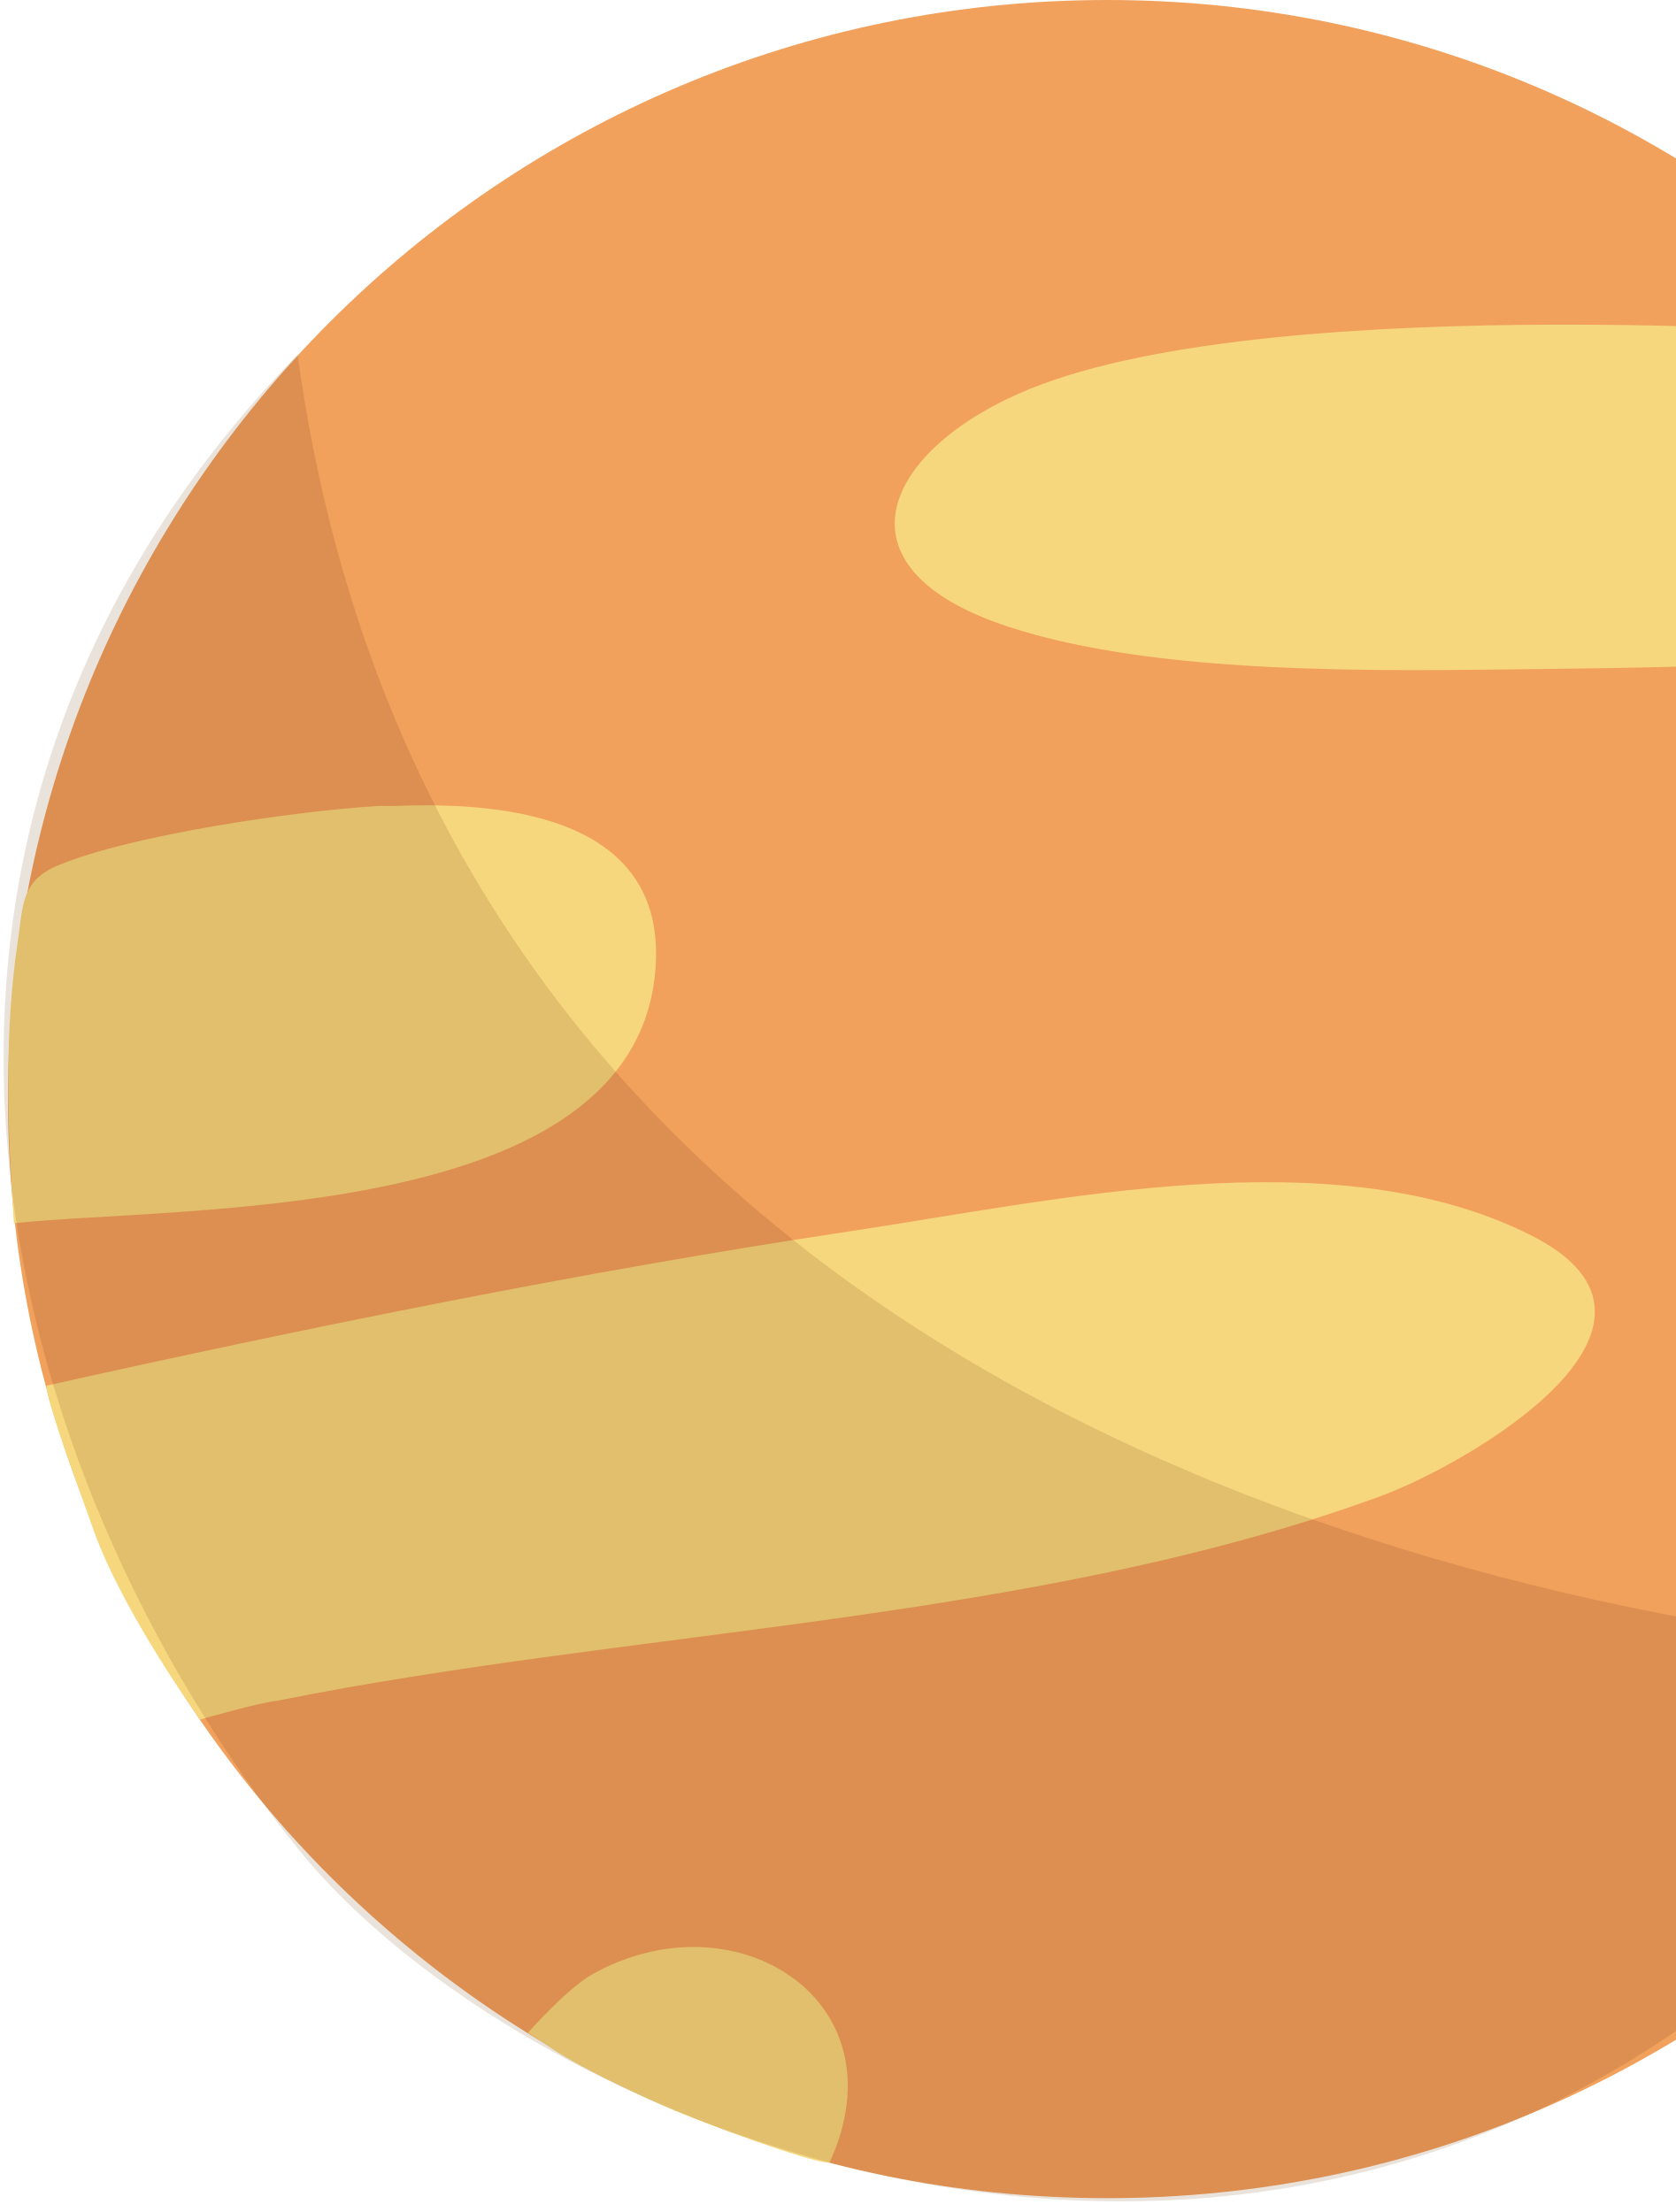
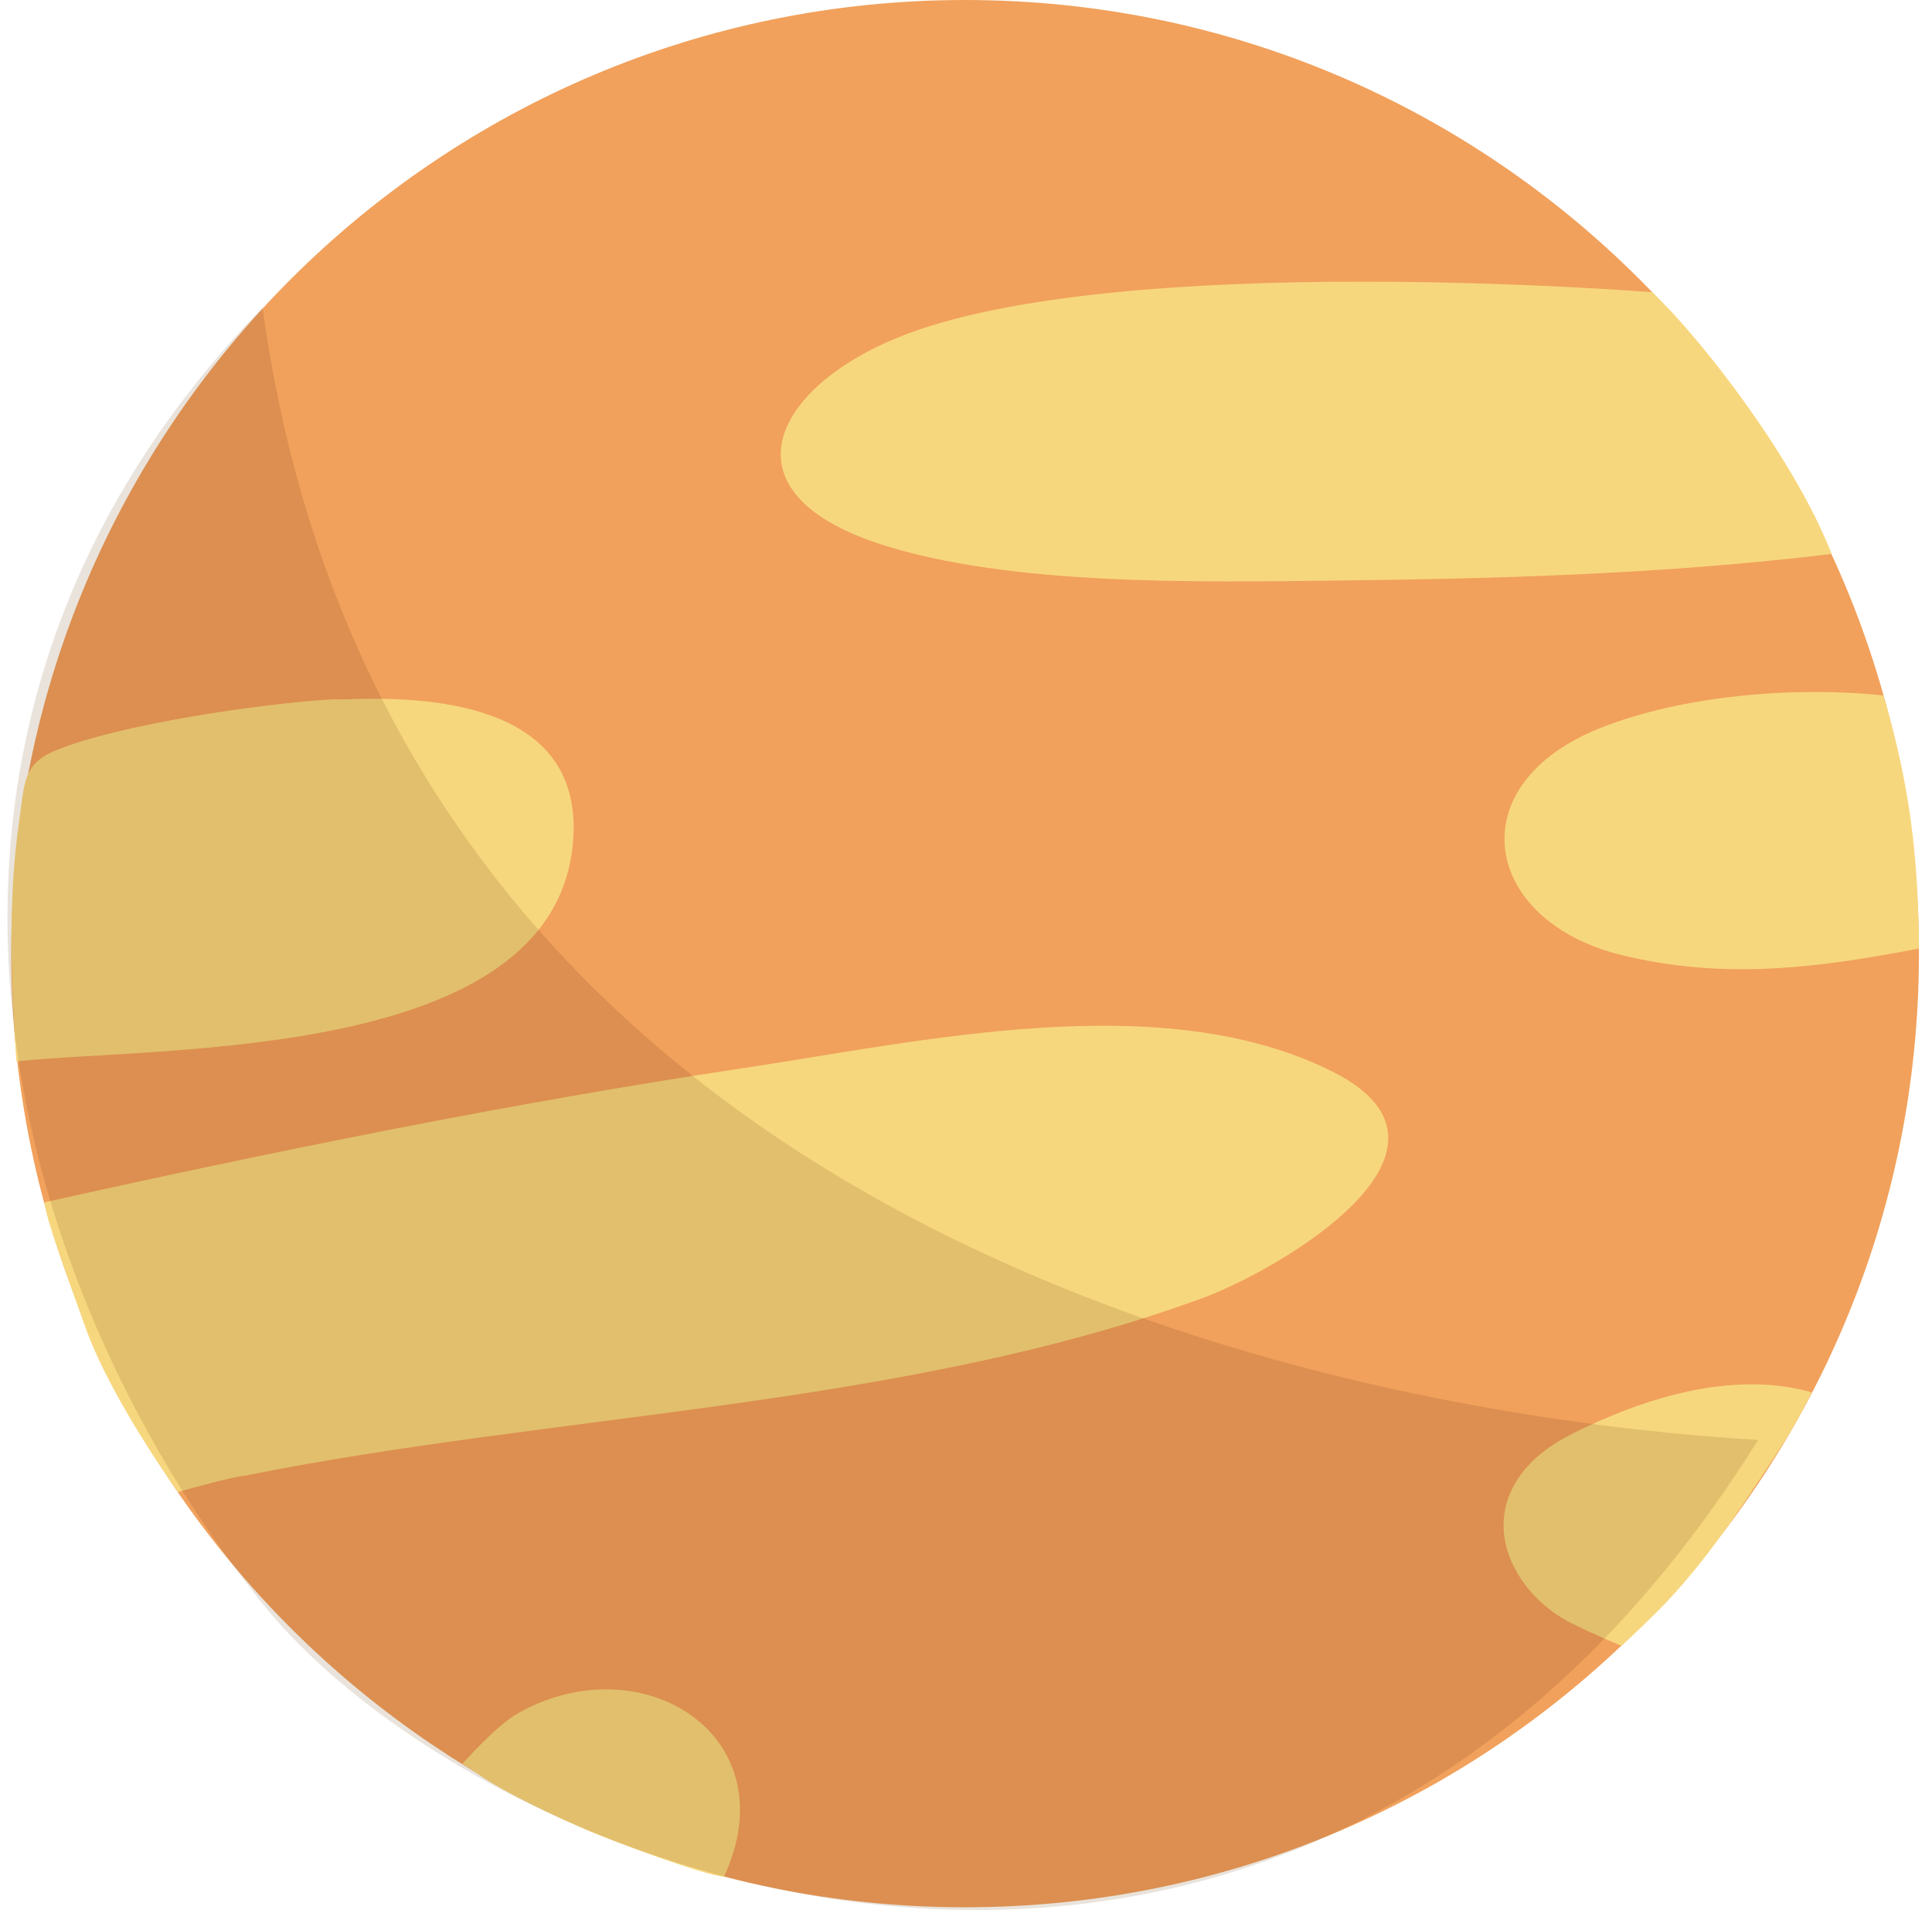
- <svg xmlns="http://www.w3.org/2000/svg" fill="none" viewBox="30.684 0 150.909 199.272" style="max-height: 500px" width="150.909" height="199.272">
+ <svg xmlns="http://www.w3.org/2000/svg" fill="none" viewBox="30.234 0 200.55 199.272" style="max-height: 500px" width="200.55" height="199.272">
  <circle fill="#F1A15C" r="99.013" cy="99.013" cx="130.416" />
  <path fill="#F7D77E" d="M201.748 30.343C207.072 35.4 216.654 47.91 220.362 57.514C203.371 59.571 186.199 60.088 169.101 60.276C154.948 60.433 134.94 60.876 121.49 56.452C104.988 51.022 110.588 40.261 123.449 35.037C146.066 25.853 201.748 30.343 201.748 30.343Z" />
+   <path fill="#F7D77E" d="M225.743 72.208C228.43 81.33 229.376 88.742 229.429 98.481C218.896 100.507 209.202 101.766 198.554 99.158C184.132 95.622 181.491 81.478 196.407 75.566C204.979 72.169 216.67 71.239 225.743 72.21V72.208Z" />
  <path fill="#F7D77E" d="M168.632 111.305C184.514 119.349 163.053 131.797 155.165 134.736C124.276 146.118 87.88 146.732 55.634 153.219C54.252 153.324 48.704 154.907 48.704 154.907C48.704 154.907 41.784 145.325 39.122 137.873C37.32 132.827 34.864 126.162 34.864 124.831C58.261 119.614 83.294 114.526 107.03 110.956C125.83 108.142 150.935 102.342 168.632 111.305Z" clip-rule="evenodd" fill-rule="evenodd" />
  <path fill="#F7D77E" d="M66.05 72.618C76.586 72.149 91.045 73.756 89.693 87.679C87.507 110.144 47.376 108.598 31.936 110.192C31.372 101.88 31.032 93.228 32.261 84.964C32.771 81.535 32.56 79.356 35.917 77.957C42.536 75.201 57.35 73.051 64.659 72.615C65.12 72.587 65.589 72.636 66.05 72.615V72.618Z" clip-rule="evenodd" fill-rule="evenodd" />
-   <path fill="#F7D77E" d="M105.397 194.832C103.534 194.832 93.254 190.9 91.497 190.154C88.294 188.795 82.579 186.131 79.845 184.185C79.377 183.852 78.248 183.121 78.248 183.121C78.248 183.121 81.712 179.17 84.033 177.863C96.86 170.642 112.142 180.197 105.397 194.832Z" />
+   <path fill="#F7D77E" d="M196.381 147.48C203.01 144.543 211.167 142.505 218.299 144.566C216.761 147.613 216.003 148.88 214.404 151.321L213.662 152.447C210.189 157.713 206.785 162.769 202.305 167.288C200.833 168.775 198.554 170.877 198.554 170.877C198.554 170.877 195.605 169.678 193.232 168.466C188.169 165.881 184.359 159.735 187.387 154.23C189.352 150.659 192.902 149.028 196.381 147.48Z" clip-rule="evenodd" fill-rule="evenodd" />
+   <path fill="#F7D77E" d="M105.397 194.832C103.534 194.832 93.254 190.9 91.497 190.154C88.294 188.795 82.579 186.131 79.845 184.186C79.377 183.852 78.248 183.121 78.248 183.121C78.248 183.121 81.712 179.17 84.033 177.863C96.86 170.642 112.142 180.197 105.397 194.832Z" />
  <path style="mix-blend-mode:multiply" fill-opacity="0.5" fill="#D5C8BA" d="M57.487 31.94C70.621 127.681 168.287 146.866 212.739 149.5C164.03 227.486 80.738 195.5 57.487 166.5C30.629 133 14.635 76.123 57.487 31.94Z" />
</svg>
